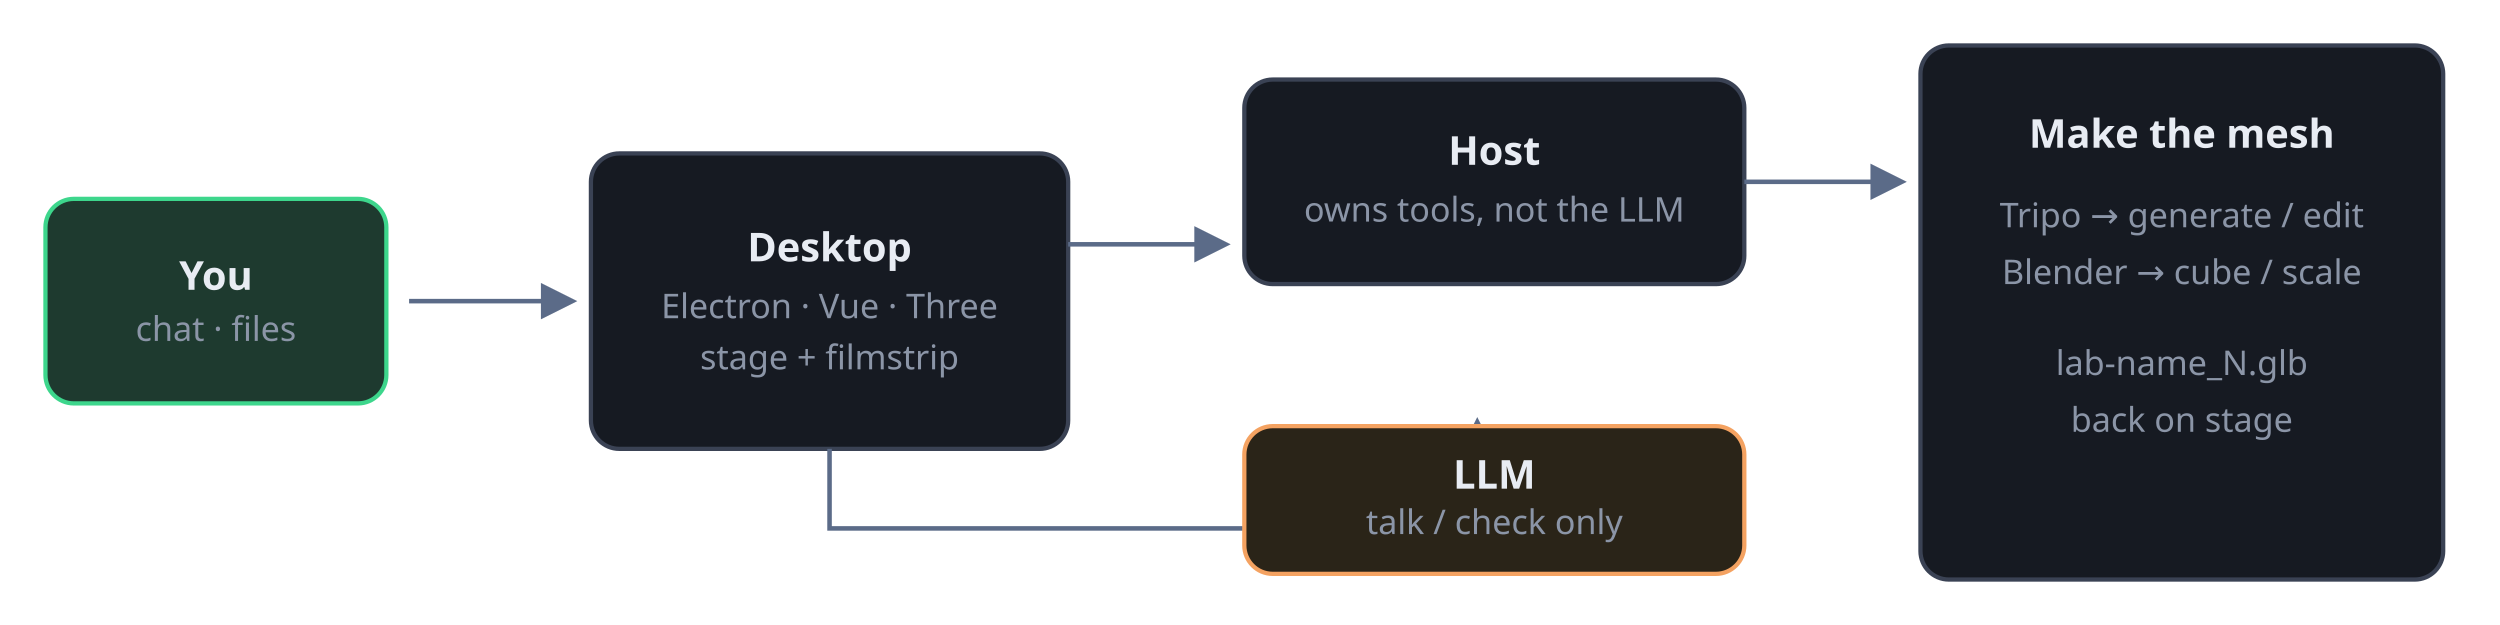
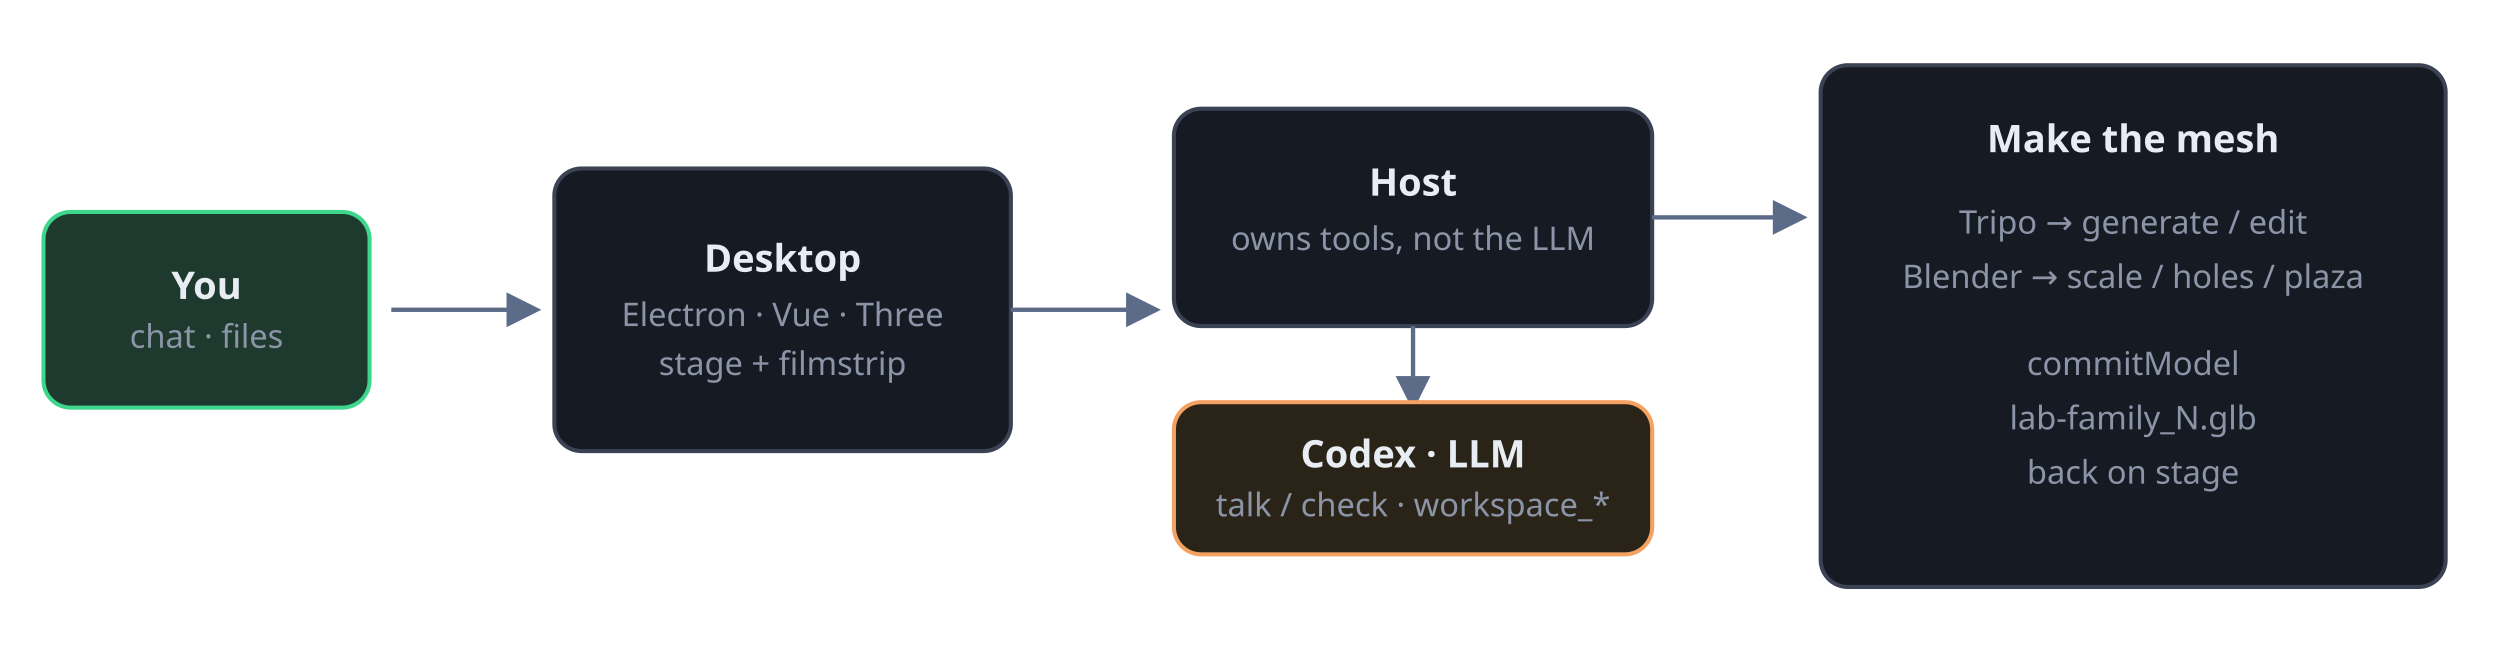
- <svg xmlns="http://www.w3.org/2000/svg" width="880" height="220" viewBox="0 0 880 220" role="img" aria-label="Open 3D Agent architecture">
+ <svg xmlns="http://www.w3.org/2000/svg" width="920" height="240" viewBox="0 0 920 240" role="img" aria-label="You to Desktop to Host; Host makes the mesh; Codex LLM talks only">
  <style>
    .box { fill: #161a22; stroke: #3a4254; stroke-width: 1.5; }
    .you { fill: #1e3a2f; stroke: #3dd68c; }
    .llm { fill: #2a2418; stroke: #f4a261; }
    .t { font: 600 14px ui-sans-serif, system-ui, sans-serif; fill: #e8ecf3; }
    .s { font: 12px ui-sans-serif, system-ui, sans-serif; fill: #8b95a7; }
    .arr { stroke: #5b6b88; stroke-width: 1.6; fill: none; marker-end: url(#a); }
  </style>
  <defs>
    <marker id="a" markerWidth="8" markerHeight="8" refX="6" refY="4" orient="auto">
      <path d="M0,0 L8,4 L0,8 z" fill="#5b6b88" />
    </marker>
  </defs>
-   <rect class="box you" x="16" y="70" width="120" height="72" rx="10" />
-   <text class="t" x="76" y="102" text-anchor="middle">You</text>
-   <text class="s" x="76" y="120" text-anchor="middle">chat · files</text>
-   <path class="arr" d="M144,106 H200" />
-   <rect class="box" x="208" y="54" width="168" height="104" rx="10" />
-   <text class="t" x="292" y="92" text-anchor="middle">Desktop</text>
-   <text class="s" x="292" y="112" text-anchor="middle">Electron · Vue · Three</text>
-   <text class="s" x="292" y="130" text-anchor="middle">stage + filmstrip</text>
-   <path class="arr" d="M376,86 H430" />
-   <path class="arr" d="M292,158 V186 H520 V150" />
-   <rect class="box" x="438" y="28" width="176" height="72" rx="10" />
-   <text class="t" x="526" y="58" text-anchor="middle">Host</text>
-   <text class="s" x="526" y="78" text-anchor="middle">owns tools, not the LLM</text>
-   <rect class="box llm" x="438" y="150" width="176" height="52" rx="10" />
-   <text class="t" x="526" y="172" text-anchor="middle">LLM</text>
-   <text class="s" x="526" y="188" text-anchor="middle">talk / check only</text>
-   <path class="arr" d="M614,64 H668" />
-   <rect class="box" x="676" y="16" width="184" height="188" rx="10" />
-   <text class="t" x="768" y="52" text-anchor="middle">Make the mesh</text>
-   <text class="s" x="768" y="80" text-anchor="middle">Tripo → generate / edit</text>
-   <text class="s" x="768" y="100" text-anchor="middle">Blender → cube / scale</text>
-   <text class="s" x="768" y="132" text-anchor="middle">lab-name_N.glb</text>
-   <text class="s" x="768" y="152" text-anchor="middle">back on stage</text>
+   <rect class="box you" x="16" y="78" width="120" height="72" rx="10" />
+   <text class="t" x="76" y="110" text-anchor="middle">You</text>
+   <text class="s" x="76" y="128" text-anchor="middle">chat · files</text>
+   <path class="arr" d="M144,114 H196" />
+   <rect class="box" x="204" y="62" width="168" height="104" rx="10" />
+   <text class="t" x="288" y="100" text-anchor="middle">Desktop</text>
+   <text class="s" x="288" y="120" text-anchor="middle">Electron · Vue · Three</text>
+   <text class="s" x="288" y="138" text-anchor="middle">stage + filmstrip</text>
+   <path class="arr" d="M372,114 H424" />
+   <rect class="box" x="432" y="40" width="176" height="80" rx="10" />
+   <text class="t" x="520" y="72" text-anchor="middle">Host</text>
+   <text class="s" x="520" y="92" text-anchor="middle">owns tools, not the LLM</text>
+   <path class="arr" d="M520,120 V148" />
+   <rect class="box llm" x="432" y="148" width="176" height="56" rx="10" />
+   <text class="t" x="520" y="172" text-anchor="middle">Codex · LLM</text>
+   <text class="s" x="520" y="190" text-anchor="middle">talk / check · workspace_*</text>
+   <path class="arr" d="M608,80 H662" />
+   <rect class="box" x="670" y="24" width="230" height="192" rx="10" />
+   <text class="t" x="785" y="56" text-anchor="middle">Make the mesh</text>
+   <text class="s" x="785" y="86" text-anchor="middle">Tripo → generate / edit</text>
+   <text class="s" x="785" y="106" text-anchor="middle">Blender → scale / holes / plaza</text>
+   <text class="s" x="785" y="138" text-anchor="middle">commitModel</text>
+   <text class="s" x="785" y="158" text-anchor="middle">lab-family_N.glb</text>
+   <text class="s" x="785" y="178" text-anchor="middle">back on stage</text>
</svg>
